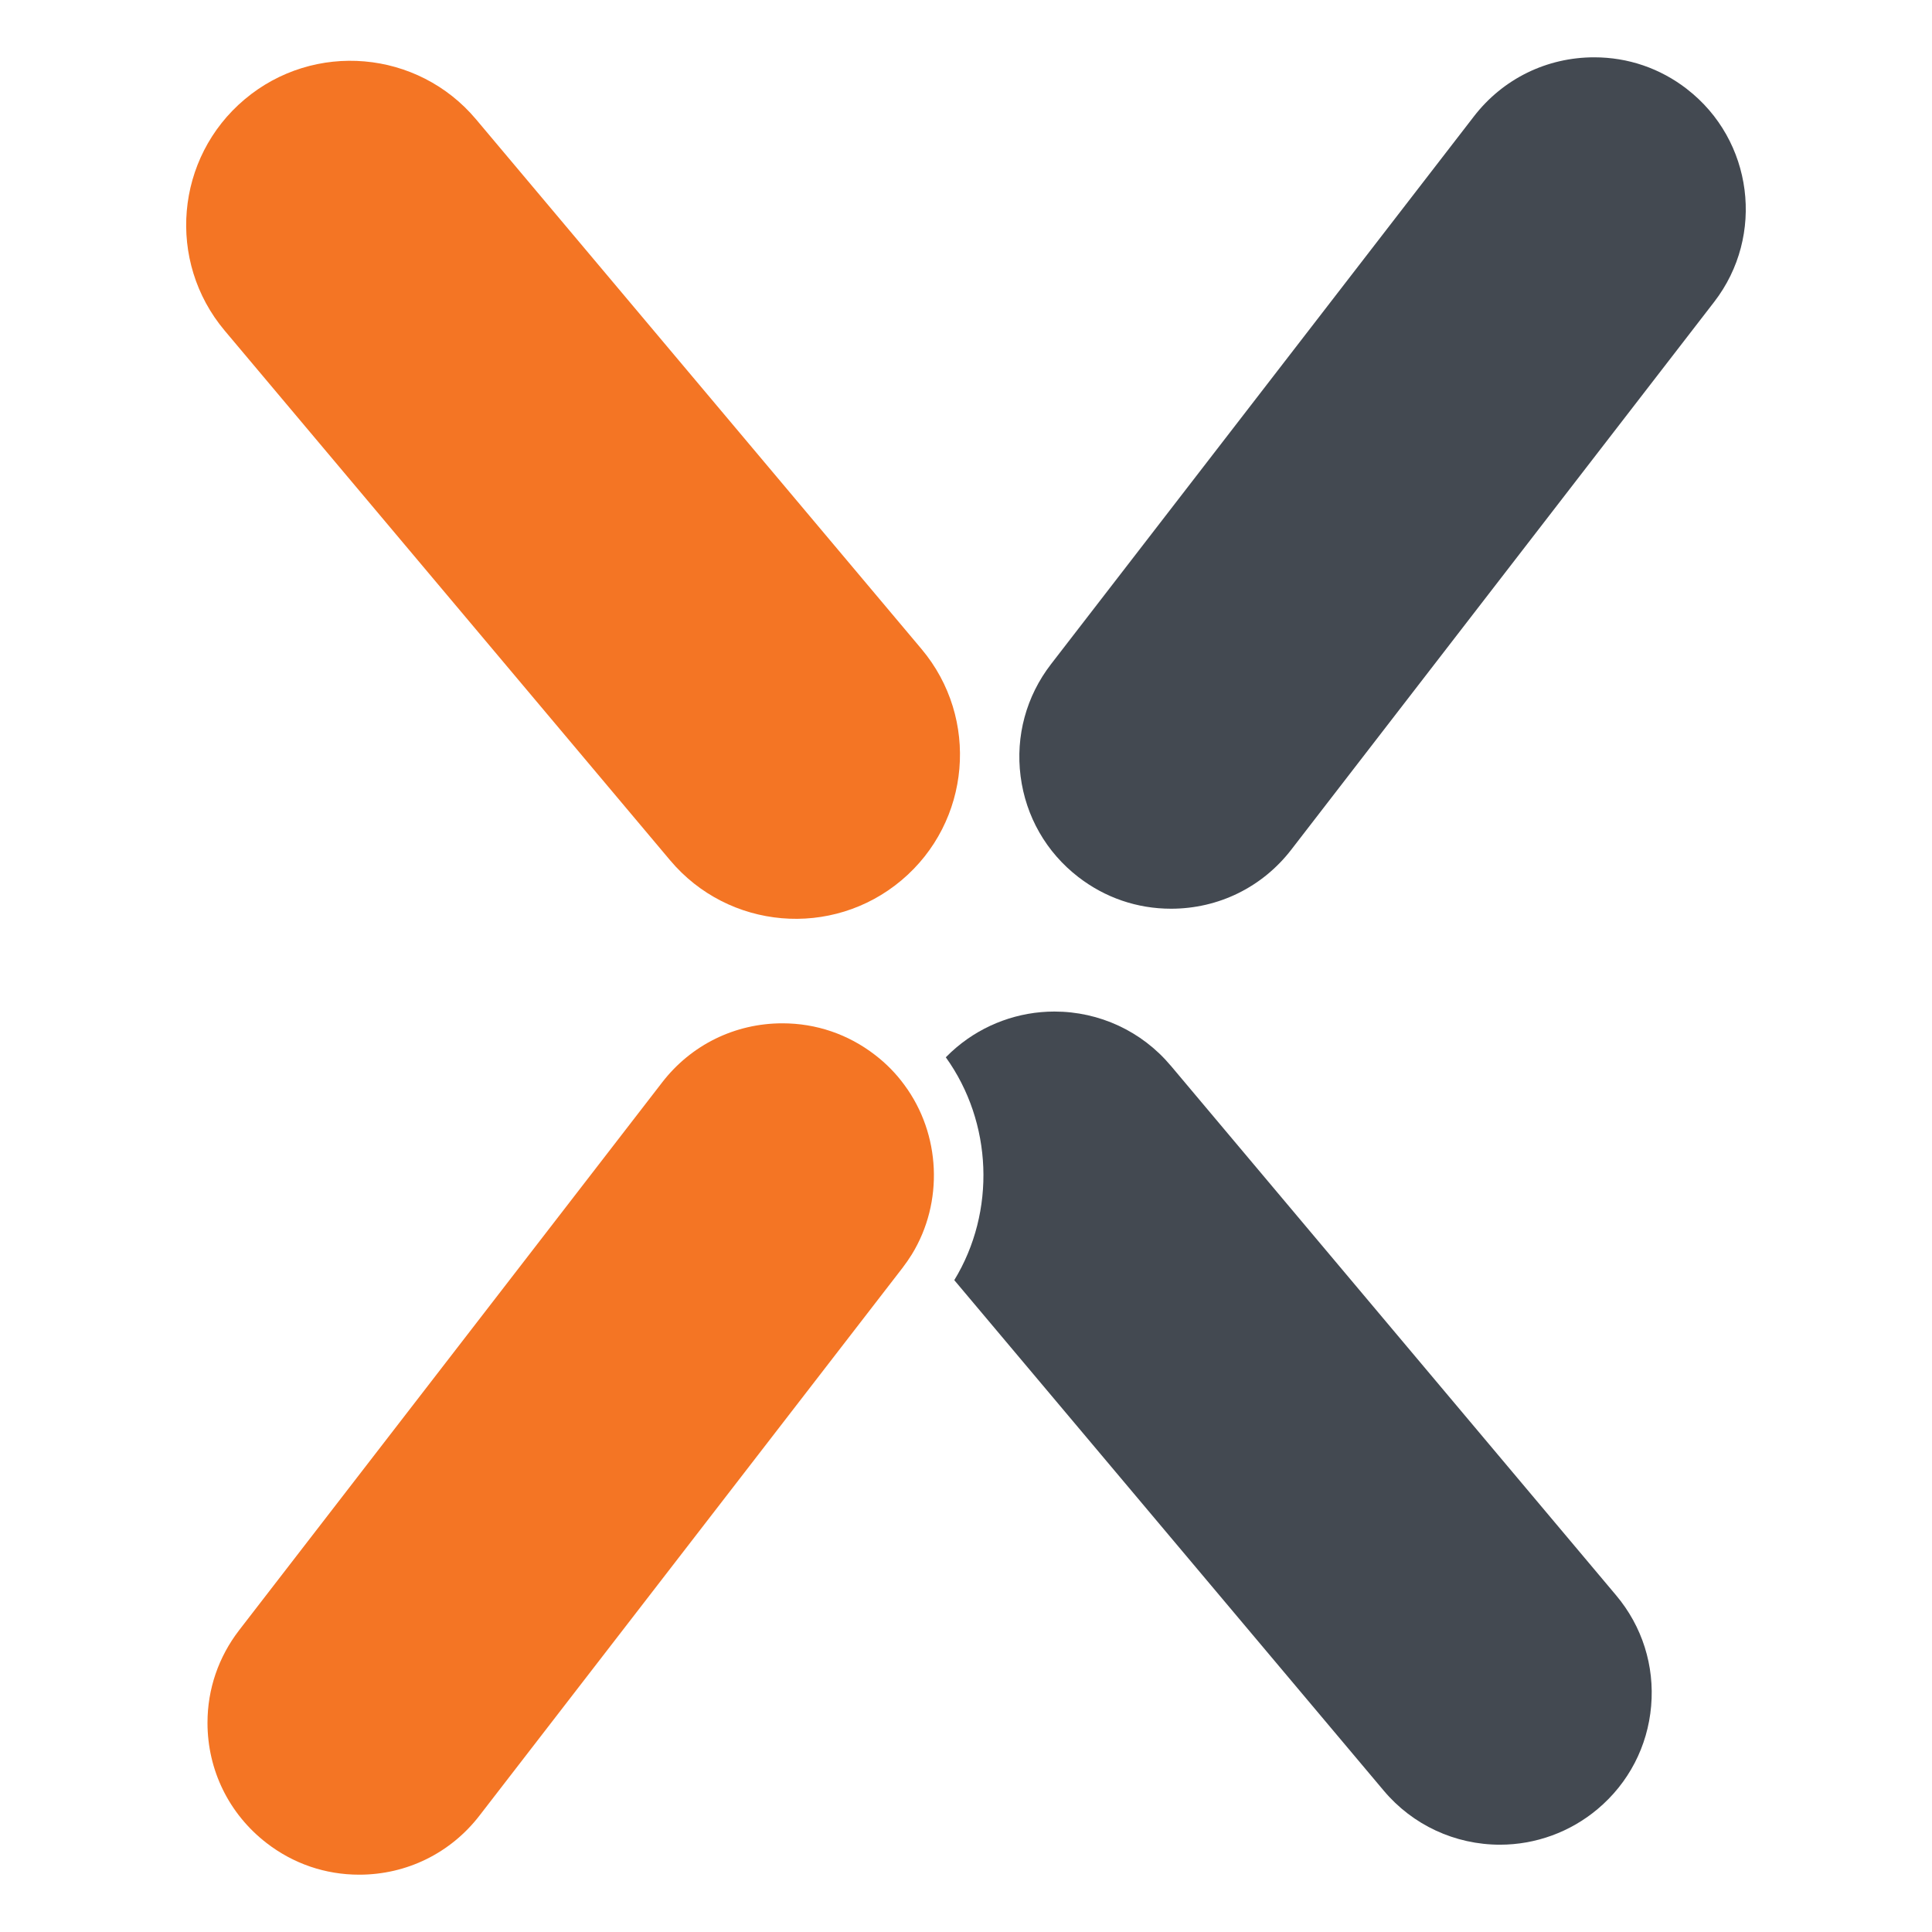
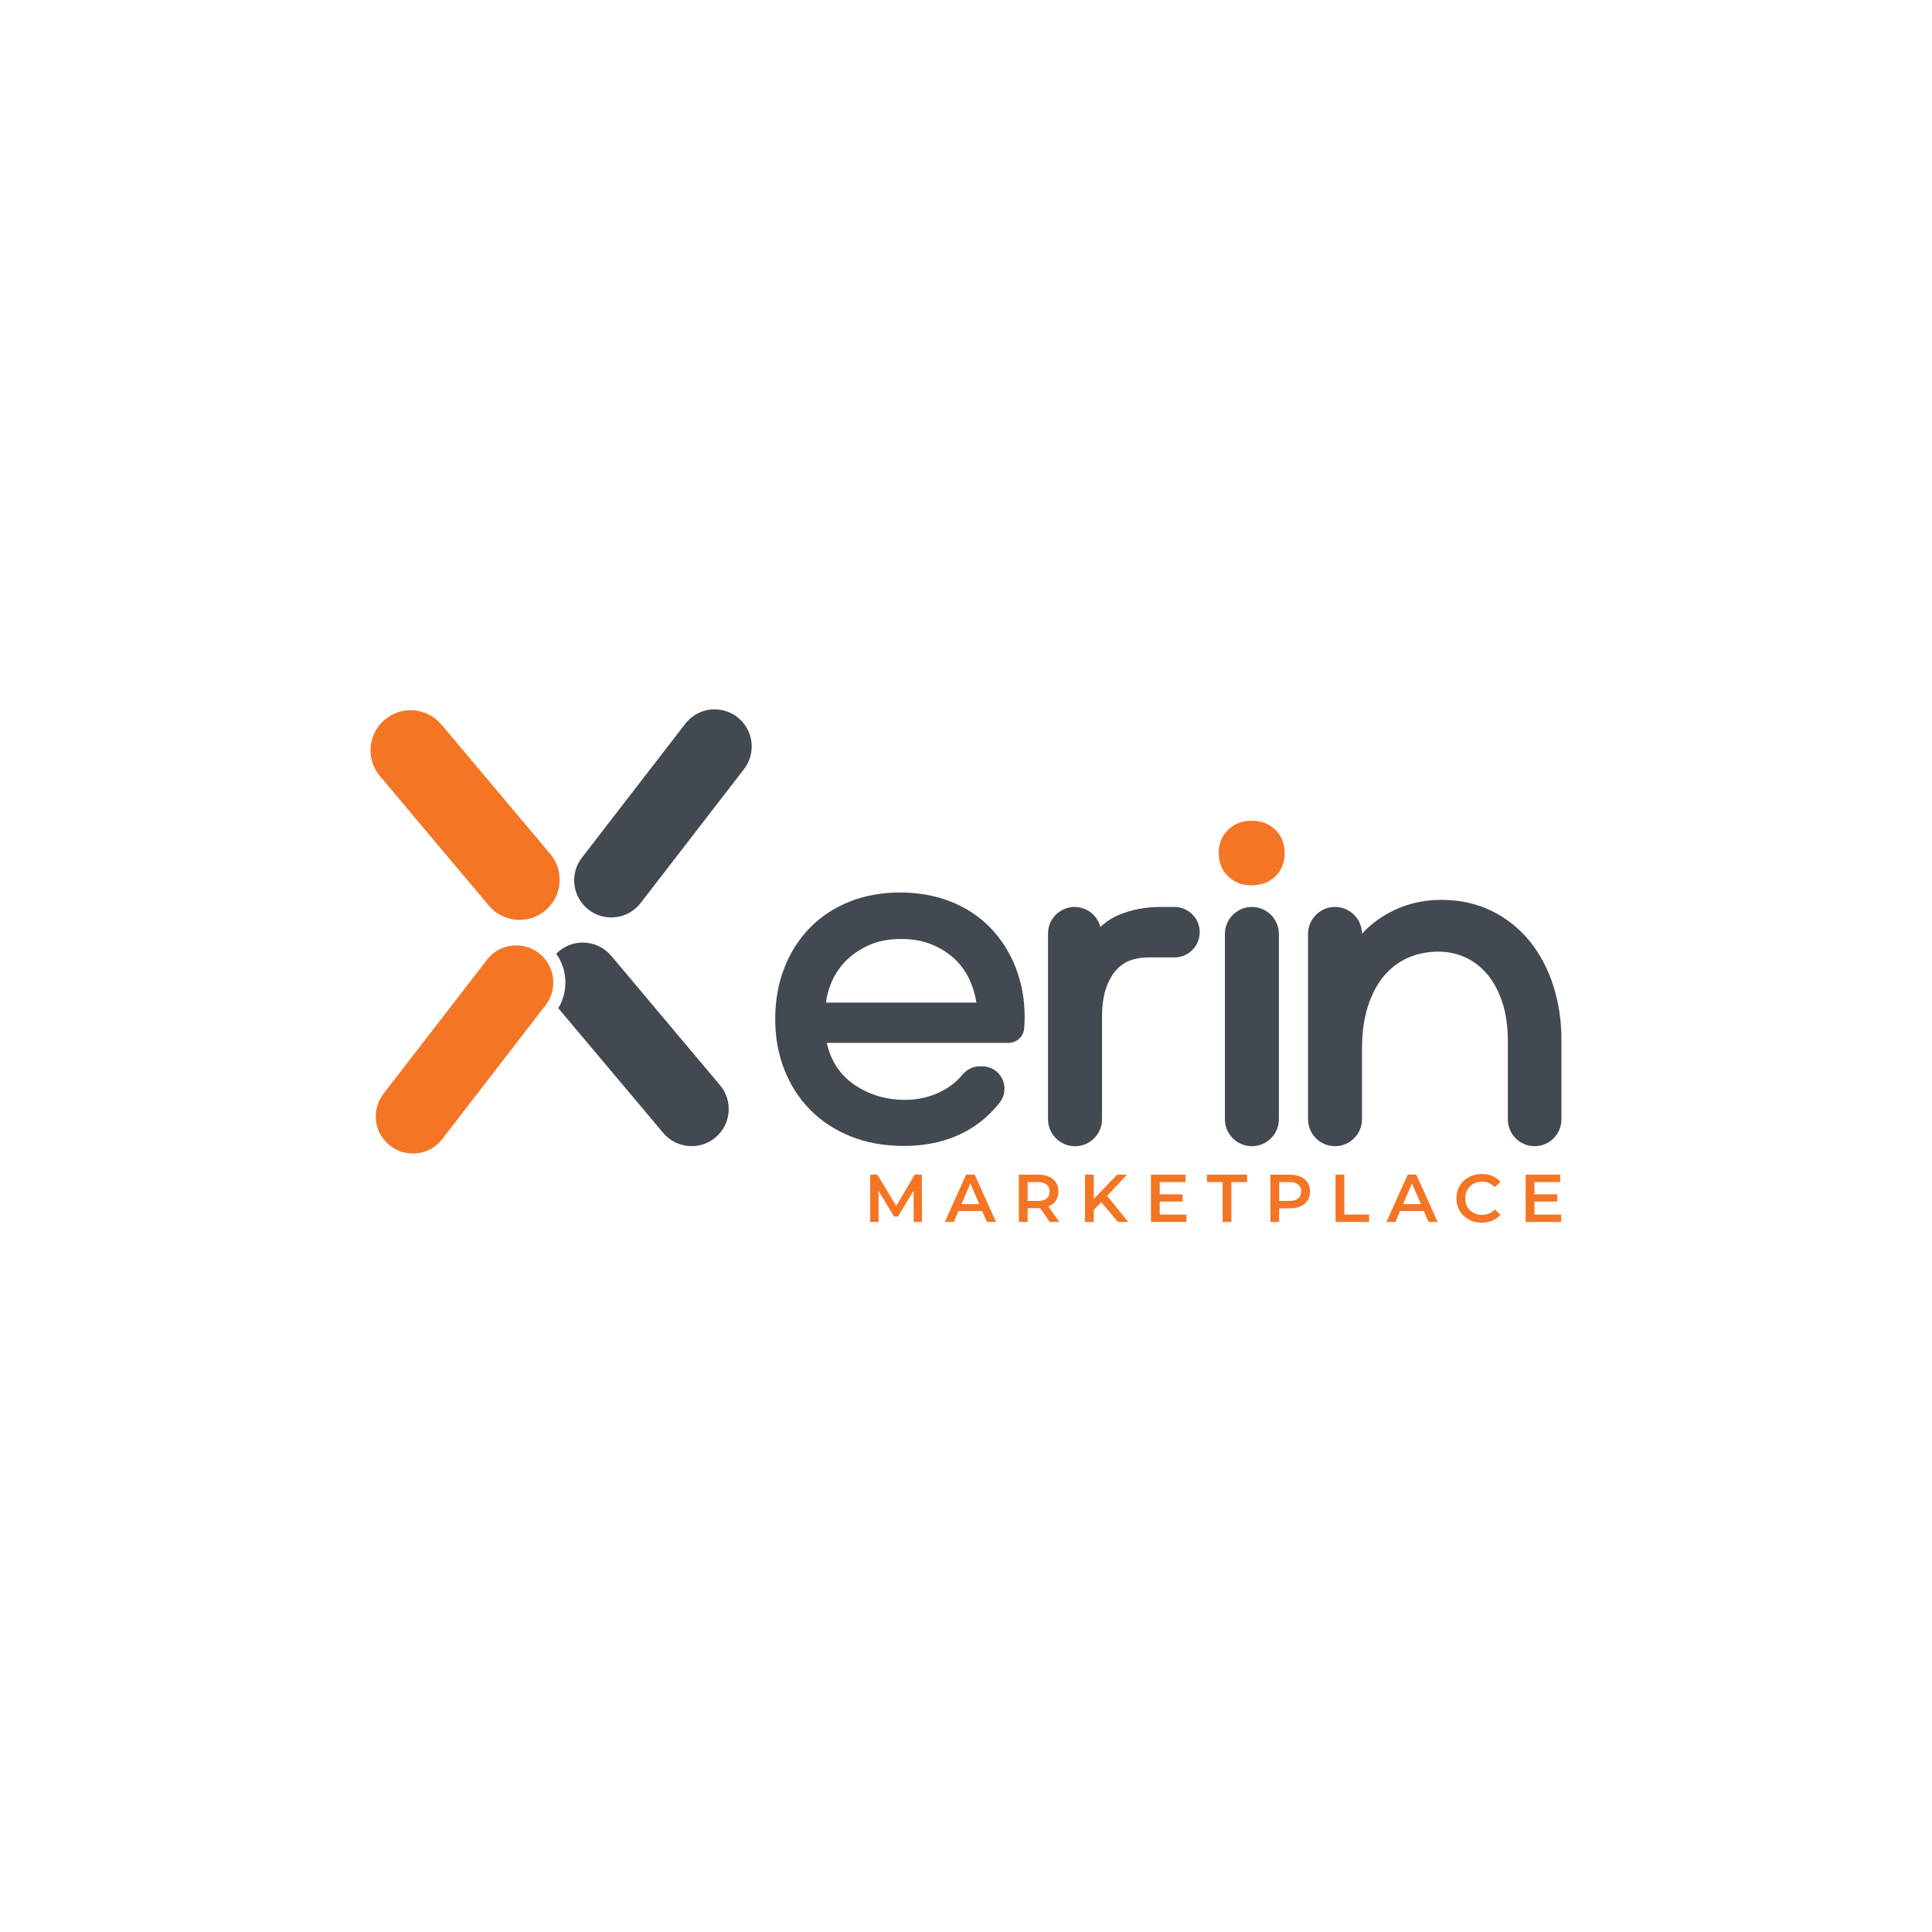
<svg xmlns="http://www.w3.org/2000/svg" id="Layer_1" data-name="Layer 1" viewBox="0 0 1080 1080">
-   <defs>
-     <style>
-       .cls-1 {
-         fill: #f47524;
-       }
- 
-       .cls-2 {
-         fill: #434951;
-       }
-     </style>
-   </defs>
-   <path class="cls-1" d="M374.61,480.92c32.63,38.79,90.52,43.8,129.32,11.17h0c38.79-32.63,43.8-90.52,11.17-129.32L266.1,66.69c-32.63-38.79-90.52-43.8-129.32-11.17h0c-38.79,32.63-43.8,90.52-11.17,129.32l249,296.08Z" />
-   <path class="cls-2" d="M654.42,595.69c-16.16-19.22-39.85-30.23-65-30.23-19.92,0-39.31,7.06-54.58,19.89-2.1,1.76-4.15,3.66-6.13,5.68,26.19,36.49,28.11,86.22,4.74,124.58l240.1,285.41c16.12,19.18,39.81,30.18,64.96,30.18,19.92,0,39.29-7.07,54.55-19.91,17.36-14.57,27.99-35.03,29.94-57.61,1.96-22.57-5-44.56-19.6-61.91l-248.97-296.09Z" />
-   <path class="cls-2" d="M942.96,49.73c-14.99-11.58-32.9-17.69-51.79-17.69-26.53,0-51.04,12.03-67.23,33.01l-236.42,306.22c-13.85,17.94-19.89,40.2-17,62.68,2.89,22.48,14.36,42.49,32.3,56.34,14.99,11.57,32.9,17.69,51.79,17.69,26.53,0,51.03-12.03,67.22-33.01l236.42-306.22c28.59-37.03,21.73-90.43-15.31-119.02Z" />
-   <path class="cls-1" d="M489.16,589.73c-14.99-11.58-32.9-17.69-51.78-17.69-26.52,0-51.02,12.03-67.22,33.01l-236.46,306.22c-11.59,15.06-17.71,32.96-17.71,51.78,0,26.5,12.04,51,33.03,67.22,14.99,11.58,32.9,17.69,51.78,17.69,26.52,0,51.02-12.03,67.22-33.01l236.44-306.14c1.89-2.47,3.66-5.03,5.26-7.59,17.87-29.14,16.21-67.2-4.16-94.72-4.61-6.32-10.13-11.96-16.4-16.77Z" />
+   <g>
+     <path fill="#f47524" d="M510.74,683.08l-.04-17.52-8.69,14.5h-2.19l-8.69-14.28v17.3h-4.68v-26.44h4.04l10.5,17.52,10.31-17.52h4.04l.04,26.44h-4.65Z" />
+     <path fill="#f47524" d="M549.03,676.97h-13.22l-2.61,6.12h-5.06l11.9-26.44h4.83l11.93,26.44h-5.14l-2.64-6.12ZM547.41,673.11l-4.99-11.56-4.95,11.56h9.93Z" />
+     <path fill="#f47524" d="M586.84,683.08l-5.4-7.74c-.23.02-.57.04-1.02.04h-5.97v7.7h-4.91v-26.44h10.88c2.29,0,4.29.38,5.99,1.13,1.7.76,3,1.84,3.91,3.25.91,1.41,1.36,3.08,1.36,5.02s-.49,3.7-1.45,5.14c-.97,1.43-2.36,2.51-4.17,3.21l6.08,8.69h-5.29ZM585.06,662.16c-1.11-.91-2.73-1.36-4.87-1.36h-5.74v10.54h5.74c2.14,0,3.76-.46,4.87-1.38,1.11-.92,1.66-2.22,1.66-3.91s-.56-2.98-1.66-3.89Z" />
+     <path fill="#f47524" d="M615.61,672.02l-4.19,4.3v6.76h-4.91v-26.44h4.91v13.56l13.07-13.56h5.51l-11.1,11.82,11.78,14.62h-5.74l-9.33-11.07Z" />
+     <path fill="#f47524" d="M663.23,678.97v4.12h-19.83v-26.44h19.3v4.12h-14.39v6.87h12.76v4.04h-12.76v7.29h14.92Z" />
+     <path fill="#f47524" d="M683.44,660.8h-8.76v-4.15h22.43v4.15h-8.76v22.28h-4.91v-22.28Z" />
+     <path fill="#f47524" d="M727.04,657.78c1.7.76,3,1.84,3.91,3.25.91,1.41,1.36,3.08,1.36,5.02s-.45,3.58-1.36,5c-.91,1.42-2.21,2.51-3.91,3.27-1.7.76-3.69,1.13-5.99,1.13h-5.97v7.63h-4.91v-26.44h10.88c2.29,0,4.29.38,5.99,1.13ZM725.7,669.94c1.11-.91,1.66-2.2,1.66-3.89s-.56-2.98-1.66-3.89c-1.11-.91-2.73-1.36-4.87-1.36h-5.74v10.5h5.74c2.14,0,3.76-.45,4.87-1.36Z" />
+     <path fill="#f47524" d="M746.58,656.65h4.91v22.28h13.82v4.15h-18.73v-26.44Z" />
+     <path fill="#f47524" d="M795.9,676.97h-13.22l-2.61,6.12h-5.06l11.9-26.44h4.83l11.93,26.44h-5.14l-2.64-6.12ZM794.28,673.11l-4.99-11.56-4.95,11.56h9.93Z" />
+     <path fill="#f47524" d="M821.03,681.71c-2.15-1.17-3.84-2.79-5.06-4.85-1.22-2.06-1.83-4.39-1.83-6.99s.62-4.92,1.85-6.99c1.23-2.06,2.93-3.68,5.08-4.85,2.15-1.17,4.56-1.76,7.23-1.76,2.16,0,4.14.38,5.93,1.13,1.79.76,3.3,1.85,4.53,3.29l-3.17,2.98c-1.91-2.06-4.27-3.1-7.06-3.1-1.81,0-3.44.4-4.87,1.19-1.43.79-2.56,1.9-3.36,3.31-.81,1.41-1.21,3.01-1.21,4.8s.4,3.39,1.21,4.8c.81,1.41,1.93,2.51,3.36,3.31,1.44.79,3.06,1.19,4.87,1.19,2.79,0,5.15-1.04,7.06-3.13l3.17,3.02c-1.23,1.43-2.75,2.53-4.55,3.29-1.8.76-3.78,1.13-5.95,1.13-2.67,0-5.08-.59-7.23-1.76Z" />
+     <path fill="#f47524" d="M872.68,678.97v4.12h-19.83v-26.44h19.3v4.12h-14.39v6.87h12.76v4.04h-12.76v7.29h14.92Z" />
+   </g>
+   <path fill="#f47524" d="M273.26,506.23c7.97,9.48,22.12,10.7,31.6,2.73h0c9.48-7.97,10.7-22.12,2.73-31.6l-60.85-72.35c-7.97-9.48-22.12-10.7-31.6-2.73h0c-9.48,7.97-10.7,22.12-2.73,31.6l60.85,72.35Z" />
+   <path fill="#434951" d="M341.64,534.28c-3.95-4.7-9.74-7.39-15.88-7.39-4.87,0-9.61,1.73-13.34,4.86-.51.43-1.01.89-1.5,1.39,6.4,8.92,6.87,21.07,1.16,30.44l58.67,69.75c3.94,4.69,9.73,7.38,15.88,7.38,4.87,0,9.6-1.73,13.33-4.87,4.24-3.56,6.84-8.56,7.32-14.08.48-5.52-1.22-10.89-4.79-15.13l-60.84-72.36Z" />
+   <path fill="#434951" d="M412.15,400.86c-3.66-2.83-8.04-4.32-12.66-4.32-6.48,0-12.47,2.94-16.43,8.07l-57.77,74.83c-3.38,4.38-4.86,9.82-4.15,15.32.71,5.49,3.51,10.38,7.89,13.77,3.66,2.83,8.04,4.32,12.66,4.32,6.48,0,12.47-2.94,16.43-8.07l57.78-74.83c6.99-9.05,5.31-22.1-3.74-29.09Z" />
+   <path fill="#f47524" d="M301.25,532.82c-3.66-2.83-8.04-4.32-12.65-4.32-6.48,0-12.47,2.94-16.43,8.07l-57.78,74.83c-2.83,3.68-4.33,8.05-4.33,12.65,0,6.48,2.94,12.46,8.07,16.43,3.66,2.83,8.04,4.32,12.65,4.32,6.48,0,12.47-2.94,16.43-8.07l57.78-74.81c.46-.6.89-1.23,1.28-1.86,4.37-7.12,3.96-16.42-1.02-23.15-1.13-1.54-2.48-2.92-4.01-4.1Z" />
+   <path fill="#434951" d="M553.51,518.5c-6.09-6.26-13.52-11.15-22.1-14.53-8.53-3.36-18.06-5.06-28.34-5.06s-19.83,1.75-28.37,5.2c-8.58,3.47-16,8.39-22.07,14.64-6.06,6.23-10.85,13.77-14.22,22.42-3.35,8.61-5.06,18.18-5.06,28.45s1.7,19.6,5.06,28.21c3.37,8.64,8.24,16.23,14.48,22.56,6.24,6.33,13.87,11.33,22.68,14.87,8.78,3.53,18.78,5.32,29.72,5.32,14.43,0,27.11-3.34,37.68-9.92,5.92-3.69,11.23-8.46,15.79-14.2,3.05-3.84,3.63-8.97,1.51-13.36-2.1-4.34-6.4-7.04-11.24-7.04h-1.27c-3.79,0-7.39,1.77-9.89,4.84-1.22,1.51-2.58,2.9-4.05,4.14-2.48,2.11-5.23,3.9-8.17,5.33-2.96,1.44-6.12,2.56-9.4,3.32-3.26.76-6.7,1.15-10.21,1.15-6.17,0-11.93-.93-17.13-2.77-5.21-1.84-9.81-4.35-13.69-7.47-3.82-3.07-6.93-6.82-9.25-11.16-1.74-3.25-3.01-6.76-3.8-10.46h101.63c4.57,0,8.4-3.56,8.73-8.17.17-2.44.26-4.46.26-6.18,0-9.95-1.7-19.32-5.06-27.84-3.37-8.55-8.15-16.04-14.21-22.28ZM545.85,560.45h-84.1c.36-3.27,1.2-6.66,2.54-10.1,1.81-4.67,4.48-8.91,7.94-12.59,3.46-3.69,7.89-6.8,13.14-9.24,5.2-2.41,11.41-3.63,18.44-3.63,6.42,0,12.25,1.07,17.32,3.19,5.09,2.13,9.5,5,13.12,8.55,3.6,3.53,6.41,7.71,8.36,12.44,1.51,3.67,2.59,7.49,3.23,11.39Z" />
+   <path fill="#434951" d="M656.56,506.99h-7.66c-8.5,0-16.31,1.46-23.21,4.35-4.04,1.69-7.58,3.99-10.59,6.88-1.62-6.44-7.46-11.23-14.4-11.23-8.19,0-14.85,6.66-14.85,14.85v103.82c0,8.32,6.77,15.09,15.09,15.09s15.09-6.77,15.09-15.09v-57.1c0-6.19.73-11.52,2.17-15.83,1.41-4.23,3.29-7.69,5.6-10.29,2.24-2.52,4.86-4.37,7.78-5.49,3.05-1.16,6.54-1.75,10.38-1.75h14.59c7.78,0,14.1-6.33,14.1-14.11s-6.33-14.1-14.1-14.1Z" />
+   <path fill="#f47524" d="M699.57,458.79c-5.2,0-9.59,1.7-13.05,5.06-3.49,3.38-5.26,7.76-5.26,13s1.77,9.62,5.26,13c3.46,3.36,7.85,5.06,13.05,5.06,5.55,0,10.07-1.72,13.46-5.1,3.38-3.38,5.1-7.74,5.1-12.96s-1.71-9.58-5.1-12.96c-3.38-3.38-7.91-5.09-13.46-5.09Z" />
+   <path fill="#434951" d="M699.82,506.99c-8.32,0-15.09,6.77-15.09,15.09v103.57c0,8.32,6.77,15.09,15.09,15.09s15.09-6.77,15.09-15.09v-103.57c0-8.32-6.77-15.09-15.09-15.09Z" />
+   <path fill="#434951" d="M868.36,551.18c-3-9.43-7.41-17.79-13.09-24.86-5.73-7.12-12.86-12.84-21.17-16.99-8.36-4.18-17.95-6.3-28.5-6.3s-20.47,2.47-29.36,7.35c-5.68,3.12-10.66,6.99-14.87,11.56-.07-8.26-6.82-14.96-15.09-14.96s-15.09,6.77-15.09,15.09v103.57c0,8.32,6.77,15.09,15.09,15.09s15.09-6.77,15.09-15.09v-39.3c0-8.99,1.11-16.99,3.29-23.78,2.16-6.71,5.15-12.39,8.88-16.89,3.68-4.42,8.16-7.85,13.33-10.17,5.21-2.34,11.01-3.53,17.24-3.53,5.24,0,10.25,1.06,14.88,3.15,4.62,2.09,8.74,5.23,12.26,9.35,3.57,4.18,6.42,9.45,8.49,15.65,2.1,6.29,3.16,13.69,3.16,22.01v43.63c0,8.25,6.72,14.97,14.97,14.97s14.97-6.71,14.97-14.97v-44.86c0-10.35-1.51-20.35-4.49-29.73Z" />
</svg>
